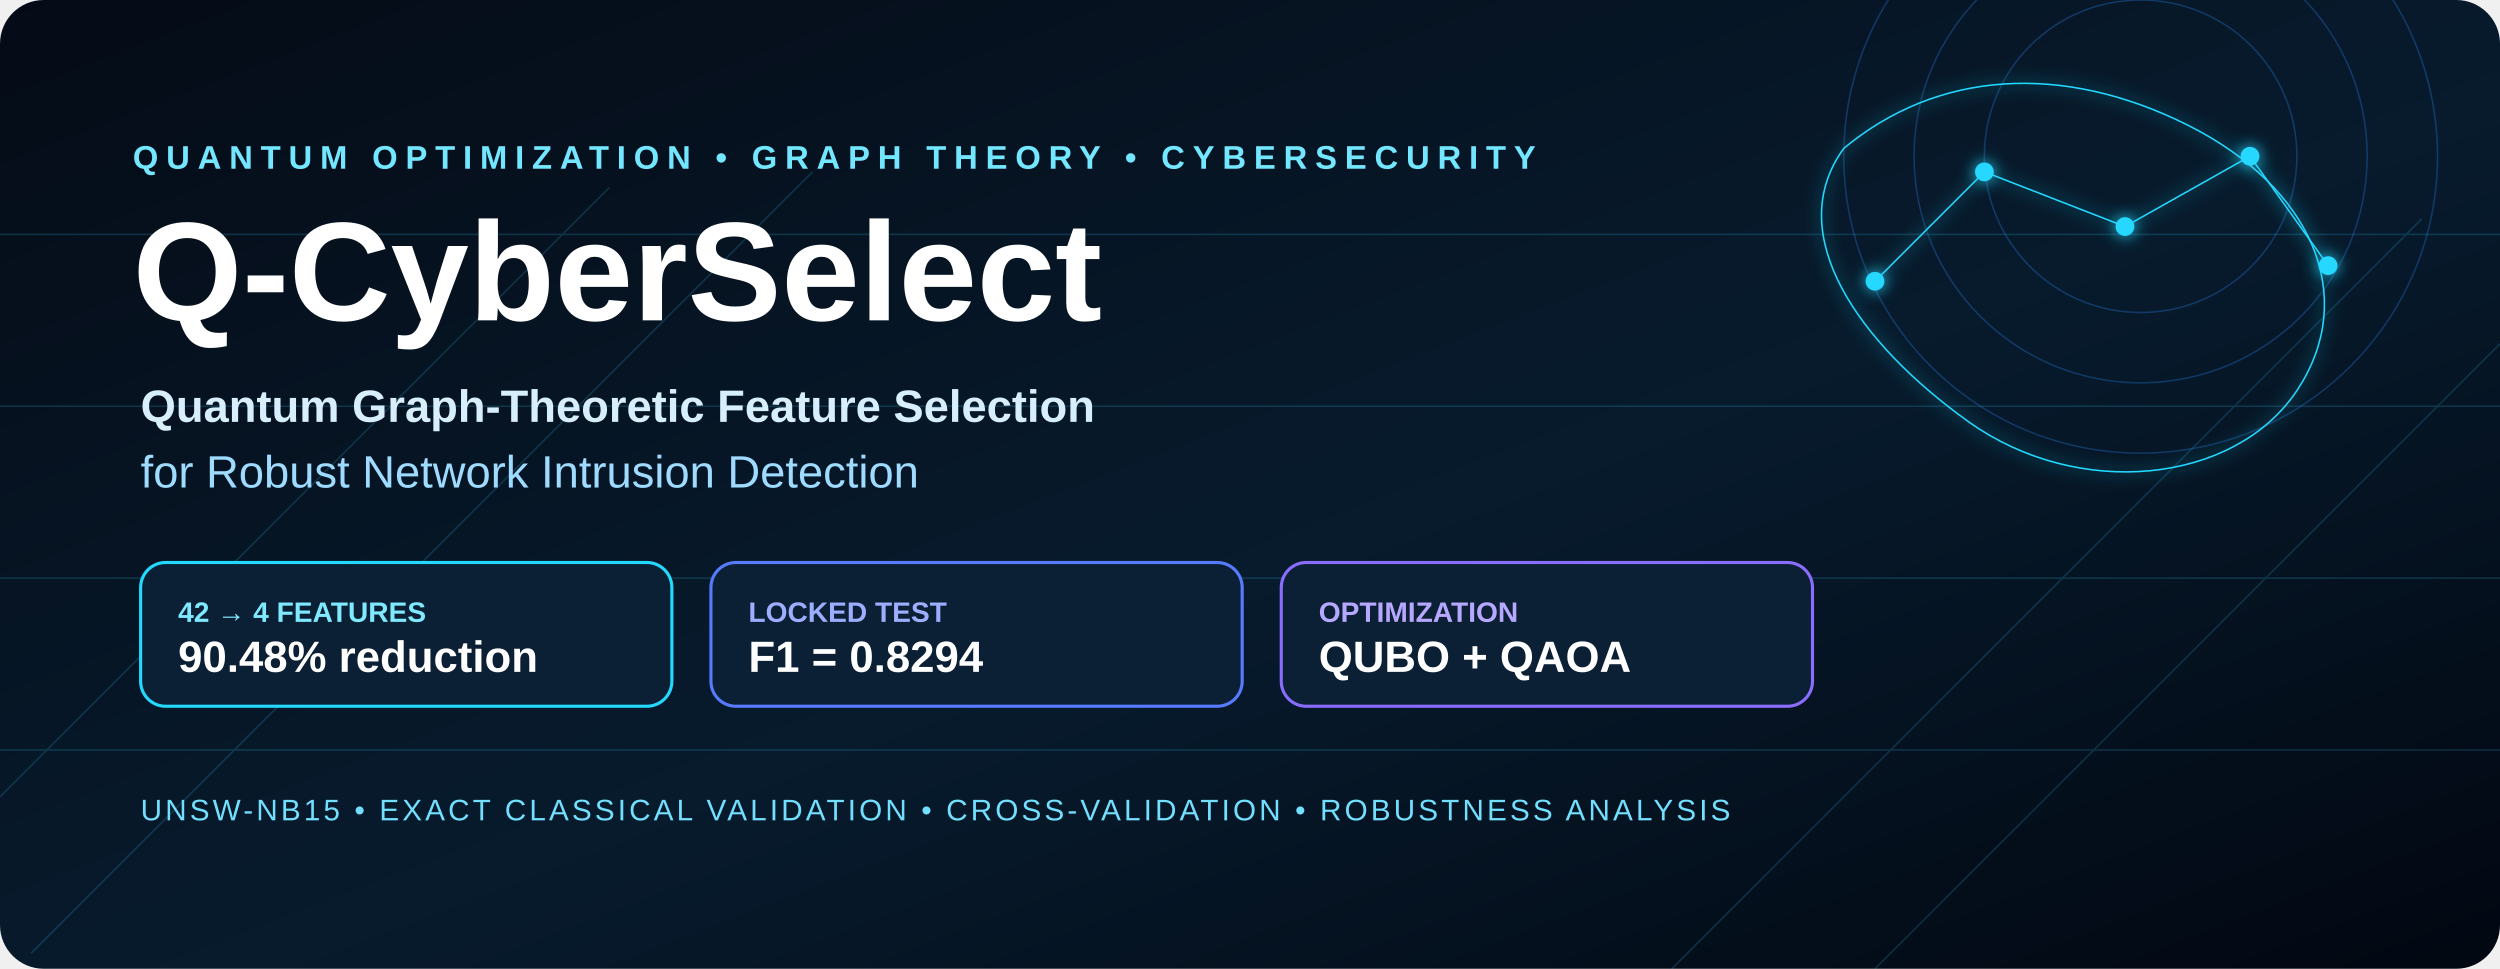
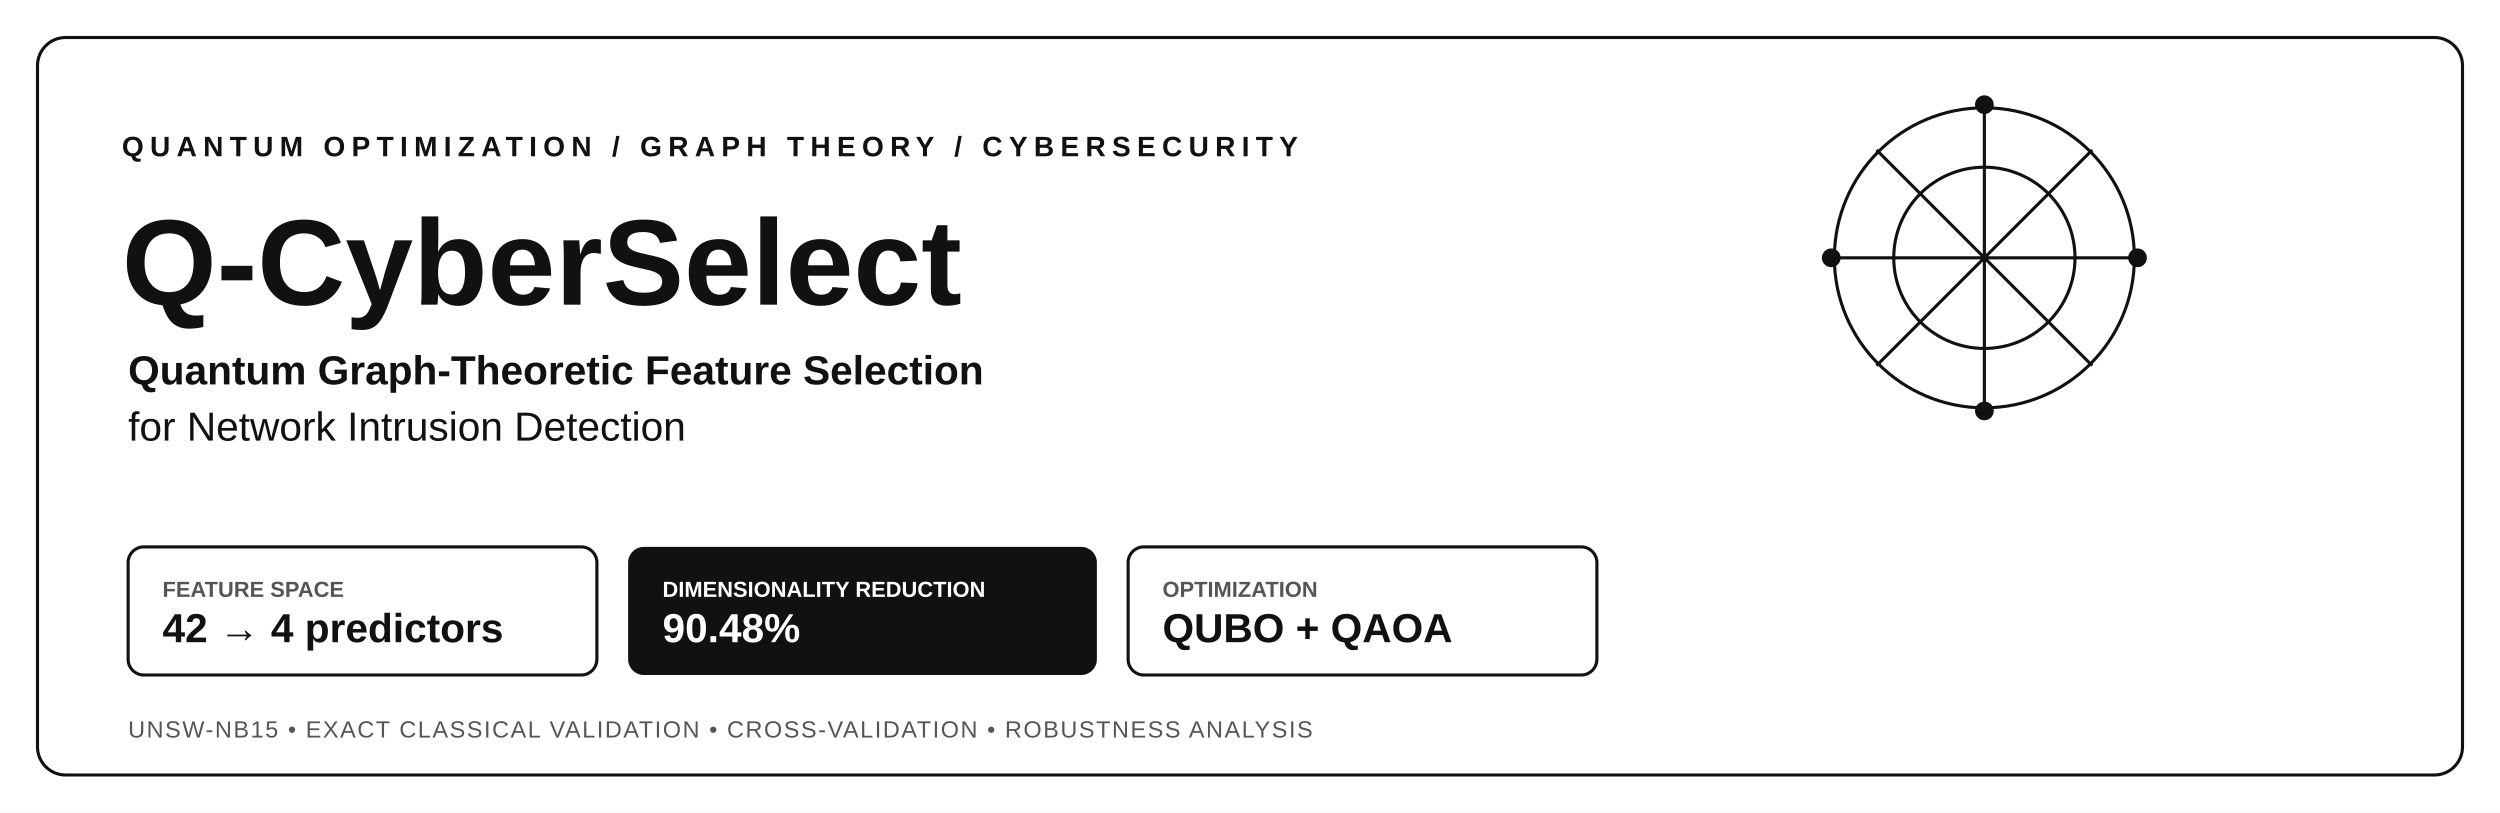
- <svg xmlns="http://www.w3.org/2000/svg" width="1600" height="620" viewBox="0 0 1600 620">
-   <defs>
-     <linearGradient id="bg" x1="0" y1="0" x2="1" y2="1">
-       <stop offset="0" stop-color="#050b16" />
-       <stop offset=".55" stop-color="#071b2d" />
-       <stop offset="1" stop-color="#020711" />
-     </linearGradient>
-     <filter id="glow">
-       <feGaussianBlur stdDeviation="5" result="b" />
-       <feMerge>
-         <feMergeNode in="b" />
-         <feMergeNode in="SourceGraphic" />
-       </feMerge>
-     </filter>
-   </defs>
-   <rect width="1600" height="620" rx="28" fill="url(#bg)" />
-   <g opacity=".18" stroke="#36cfff">
-     <path d="M0 510L390 120M20 610L520 110M1070 620L1550 140M1200 620L1600 220" />
-     <path d="M0 150H1600M0 260H1600M0 370H1600M0 480H1600" />
+ <svg xmlns="http://www.w3.org/2000/svg" width="1600" height="520" viewBox="0 0 1600 520">
+   <rect width="1600" height="520" fill="#fff" />
+   <rect x="24" y="24" width="1552" height="472" rx="18" fill="#fff" stroke="#111" stroke-width="2" />
+   <g fill="#111" font-family="Arial, Helvetica, sans-serif">
+     <text x="78" y="100" font-size="18" font-weight="700" letter-spacing="4">QUANTUM OPTIMIZATION / GRAPH THEORY / CYBERSECURITY</text>
+     <text x="78" y="195" font-size="78" font-weight="800">Q-CyberSelect</text>
+     <text x="82" y="246" font-size="26" font-weight="600">Quantum Graph-Theoretic Feature Selection</text>
+     <text x="82" y="282" font-size="26">for Network Intrusion Detection</text>
  </g>
-   <g opacity=".28" fill="none" stroke="#2e8cff">
-     <circle cx="1370" cy="100" r="190" />
-     <circle cx="1370" cy="100" r="145" />
-     <circle cx="1370" cy="100" r="100" />
+   <g stroke="#111" fill="none" stroke-width="2">
+     <circle cx="1270" cy="165" r="96" />
+     <circle cx="1270" cy="165" r="58" />
+     <path d="M1172 165h196M1270 67v196M1201 96l138 138M1339 96l-138 138" />
+     <circle cx="1172" cy="165" r="5" fill="#111" />
+     <circle cx="1270" cy="67" r="5" fill="#111" />
+     <circle cx="1368" cy="165" r="5" fill="#111" />
+     <circle cx="1270" cy="263" r="5" fill="#111" />
  </g>
-   <g filter="url(#glow)" fill="none" stroke="#24d9ff">
-     <path d="M1180 95C1240 45 1320 40 1400 80C1480 120 1510 190 1470 250C1430 310 1330 320 1260 270C1190 220 1140 150 1180 95Z" />
-     <path d="M1200 180L1270 110L1360 145L1440 100L1490 170" />
+   <g transform="translate(82 350)" font-family="Arial, Helvetica, sans-serif">
+     <rect width="300" height="82" fill="#fff" stroke="#111" stroke-width="2" rx="10" />
+     <text x="22" y="32" fill="#555" font-size="14" font-weight="700">FEATURE SPACE</text>
+     <text x="22" y="61" fill="#111" font-size="26" font-weight="800">42 → 4 predictors</text>
+     <rect x="320" width="300" height="82" fill="#111" rx="10" />
+     <text x="342" y="32" fill="#fff" font-size="14" font-weight="700">DIMENSIONALITY REDUCTION</text>
+     <text x="342" y="61" fill="#fff" font-size="26" font-weight="800">90.48%</text>
+     <rect x="640" width="300" height="82" fill="#fff" stroke="#111" stroke-width="2" rx="10" />
+     <text x="662" y="32" fill="#555" font-size="14" font-weight="700">OPTIMIZATION</text>
+     <text x="662" y="61" fill="#111" font-size="26" font-weight="800">QUBO + QAOA</text>
  </g>
-   <g fill="#27d8ff" filter="url(#glow)">
-     <circle cx="1200" cy="180" r="6" />
-     <circle cx="1270" cy="110" r="6" />
-     <circle cx="1360" cy="145" r="6" />
-     <circle cx="1440" cy="100" r="6" />
-     <circle cx="1490" cy="170" r="6" />
-   </g>
-   <text x="85" y="108" fill="#73e7ff" font-family="Arial,Helvetica,sans-serif" font-size="21" font-weight="700" letter-spacing="5">QUANTUM OPTIMIZATION • GRAPH THEORY • CYBERSECURITY</text>
-   <text x="85" y="205" fill="#fff" font-family="Arial,Helvetica,sans-serif" font-size="90" font-weight="800">Q-CyberSelect</text>
-   <text x="90" y="270" fill="#d7eefc" font-family="Arial,Helvetica,sans-serif" font-size="29" font-weight="600">Quantum Graph-Theoretic Feature Selection</text>
-   <text x="90" y="312" fill="#9edbff" font-family="Arial,Helvetica,sans-serif" font-size="29">for Robust Network Intrusion Detection</text>
-   <g transform="translate(90,360)">
-     <rect width="340" height="92" rx="16" fill="#0b2034" stroke="#24d9ff" stroke-width="2" />
-     <text x="24" y="38" fill="#7feaff" font-family="Arial" font-size="18" font-weight="700">42 → 4 FEATURES</text>
-     <text x="24" y="70" fill="#fff" font-family="Arial" font-size="28" font-weight="800">90.48% reduction</text>
-   </g>
-   <g transform="translate(455,360)">
-     <rect width="340" height="92" rx="16" fill="#0b2034" stroke="#577bff" stroke-width="2" />
-     <text x="24" y="38" fill="#9eaeff" font-family="Arial" font-size="18" font-weight="700">LOCKED TEST</text>
-     <text x="24" y="70" fill="#fff" font-family="Arial" font-size="28" font-weight="800">F1 = 0.8294</text>
-   </g>
-   <g transform="translate(820,360)">
-     <rect width="340" height="92" rx="16" fill="#0b2034" stroke="#8a6dff" stroke-width="2" />
-     <text x="24" y="38" fill="#b6a7ff" font-family="Arial" font-size="18" font-weight="700">OPTIMIZATION</text>
-     <text x="24" y="70" fill="#fff" font-family="Arial" font-size="28" font-weight="800">QUBO + QAOA</text>
-   </g>
-   <text x="90" y="525" fill="#72dfff" font-family="Arial" font-size="19" letter-spacing="2">UNSW-NB15 • EXACT CLASSICAL VALIDATION • CROSS-VALIDATION • ROBUSTNESS ANALYSIS</text>
+   <text x="82" y="472" fill="#555" font-family="Arial, Helvetica, sans-serif" font-size="15" letter-spacing="1">UNSW-NB15 • EXACT CLASSICAL VALIDATION • CROSS-VALIDATION • ROBUSTNESS ANALYSIS</text>
</svg>
